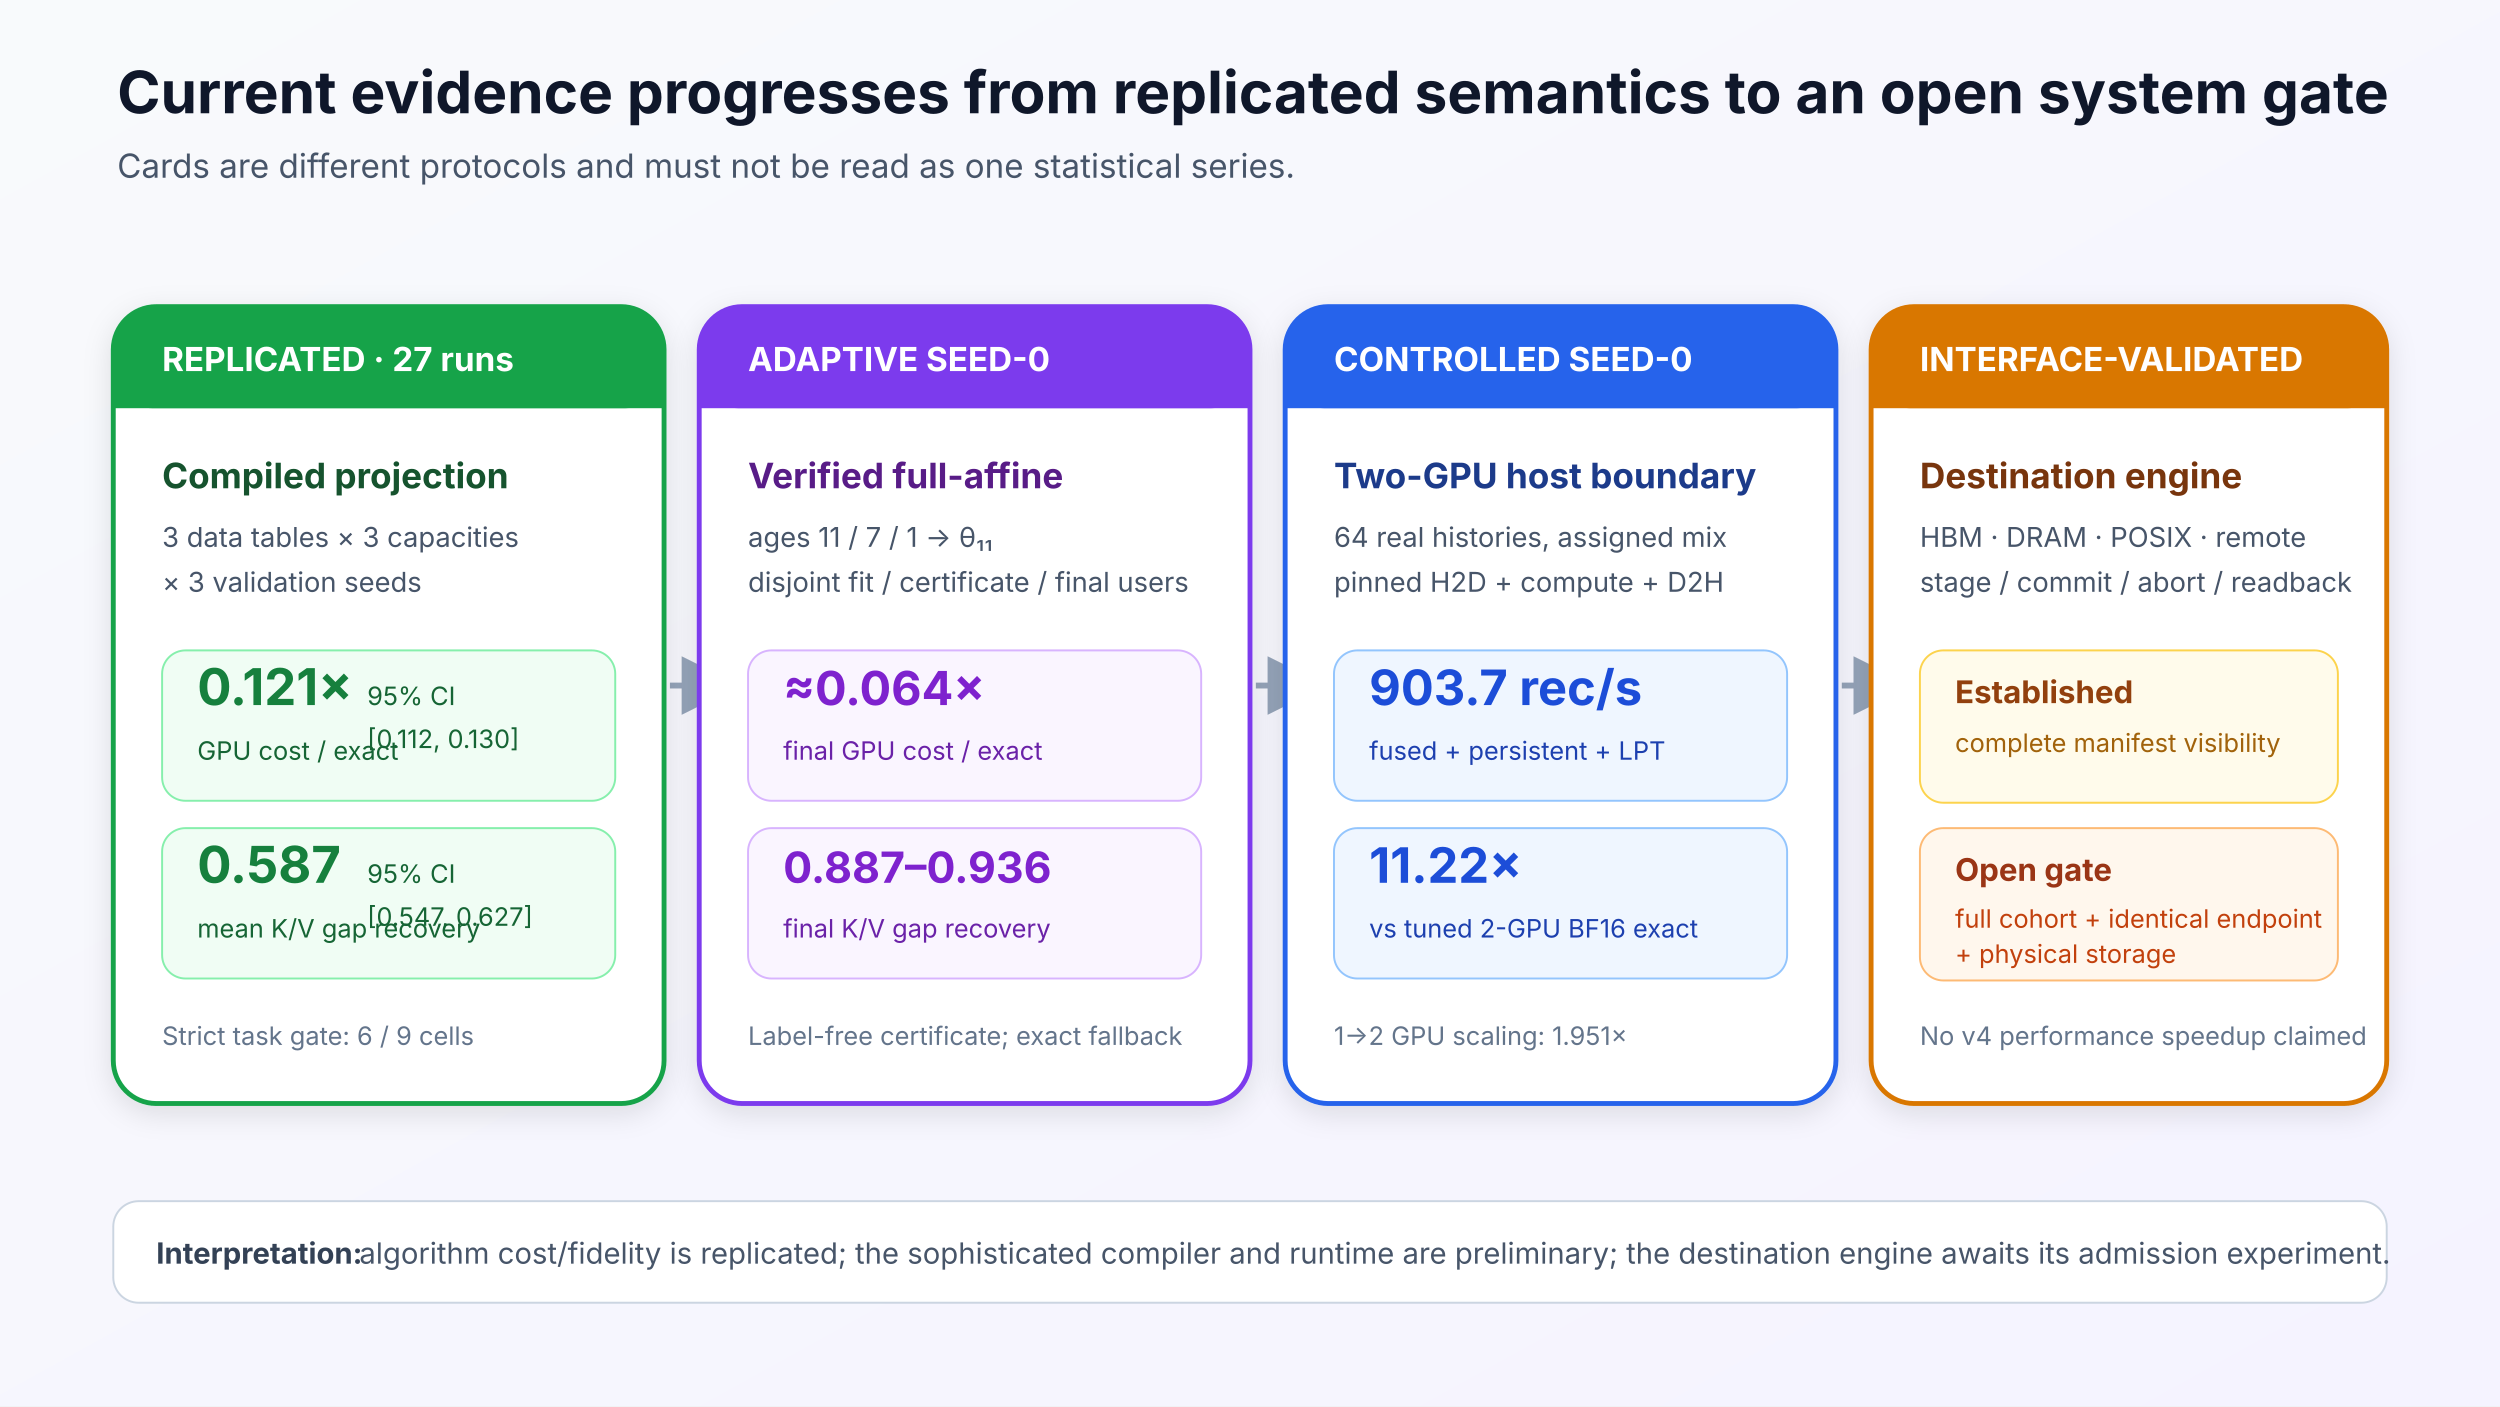
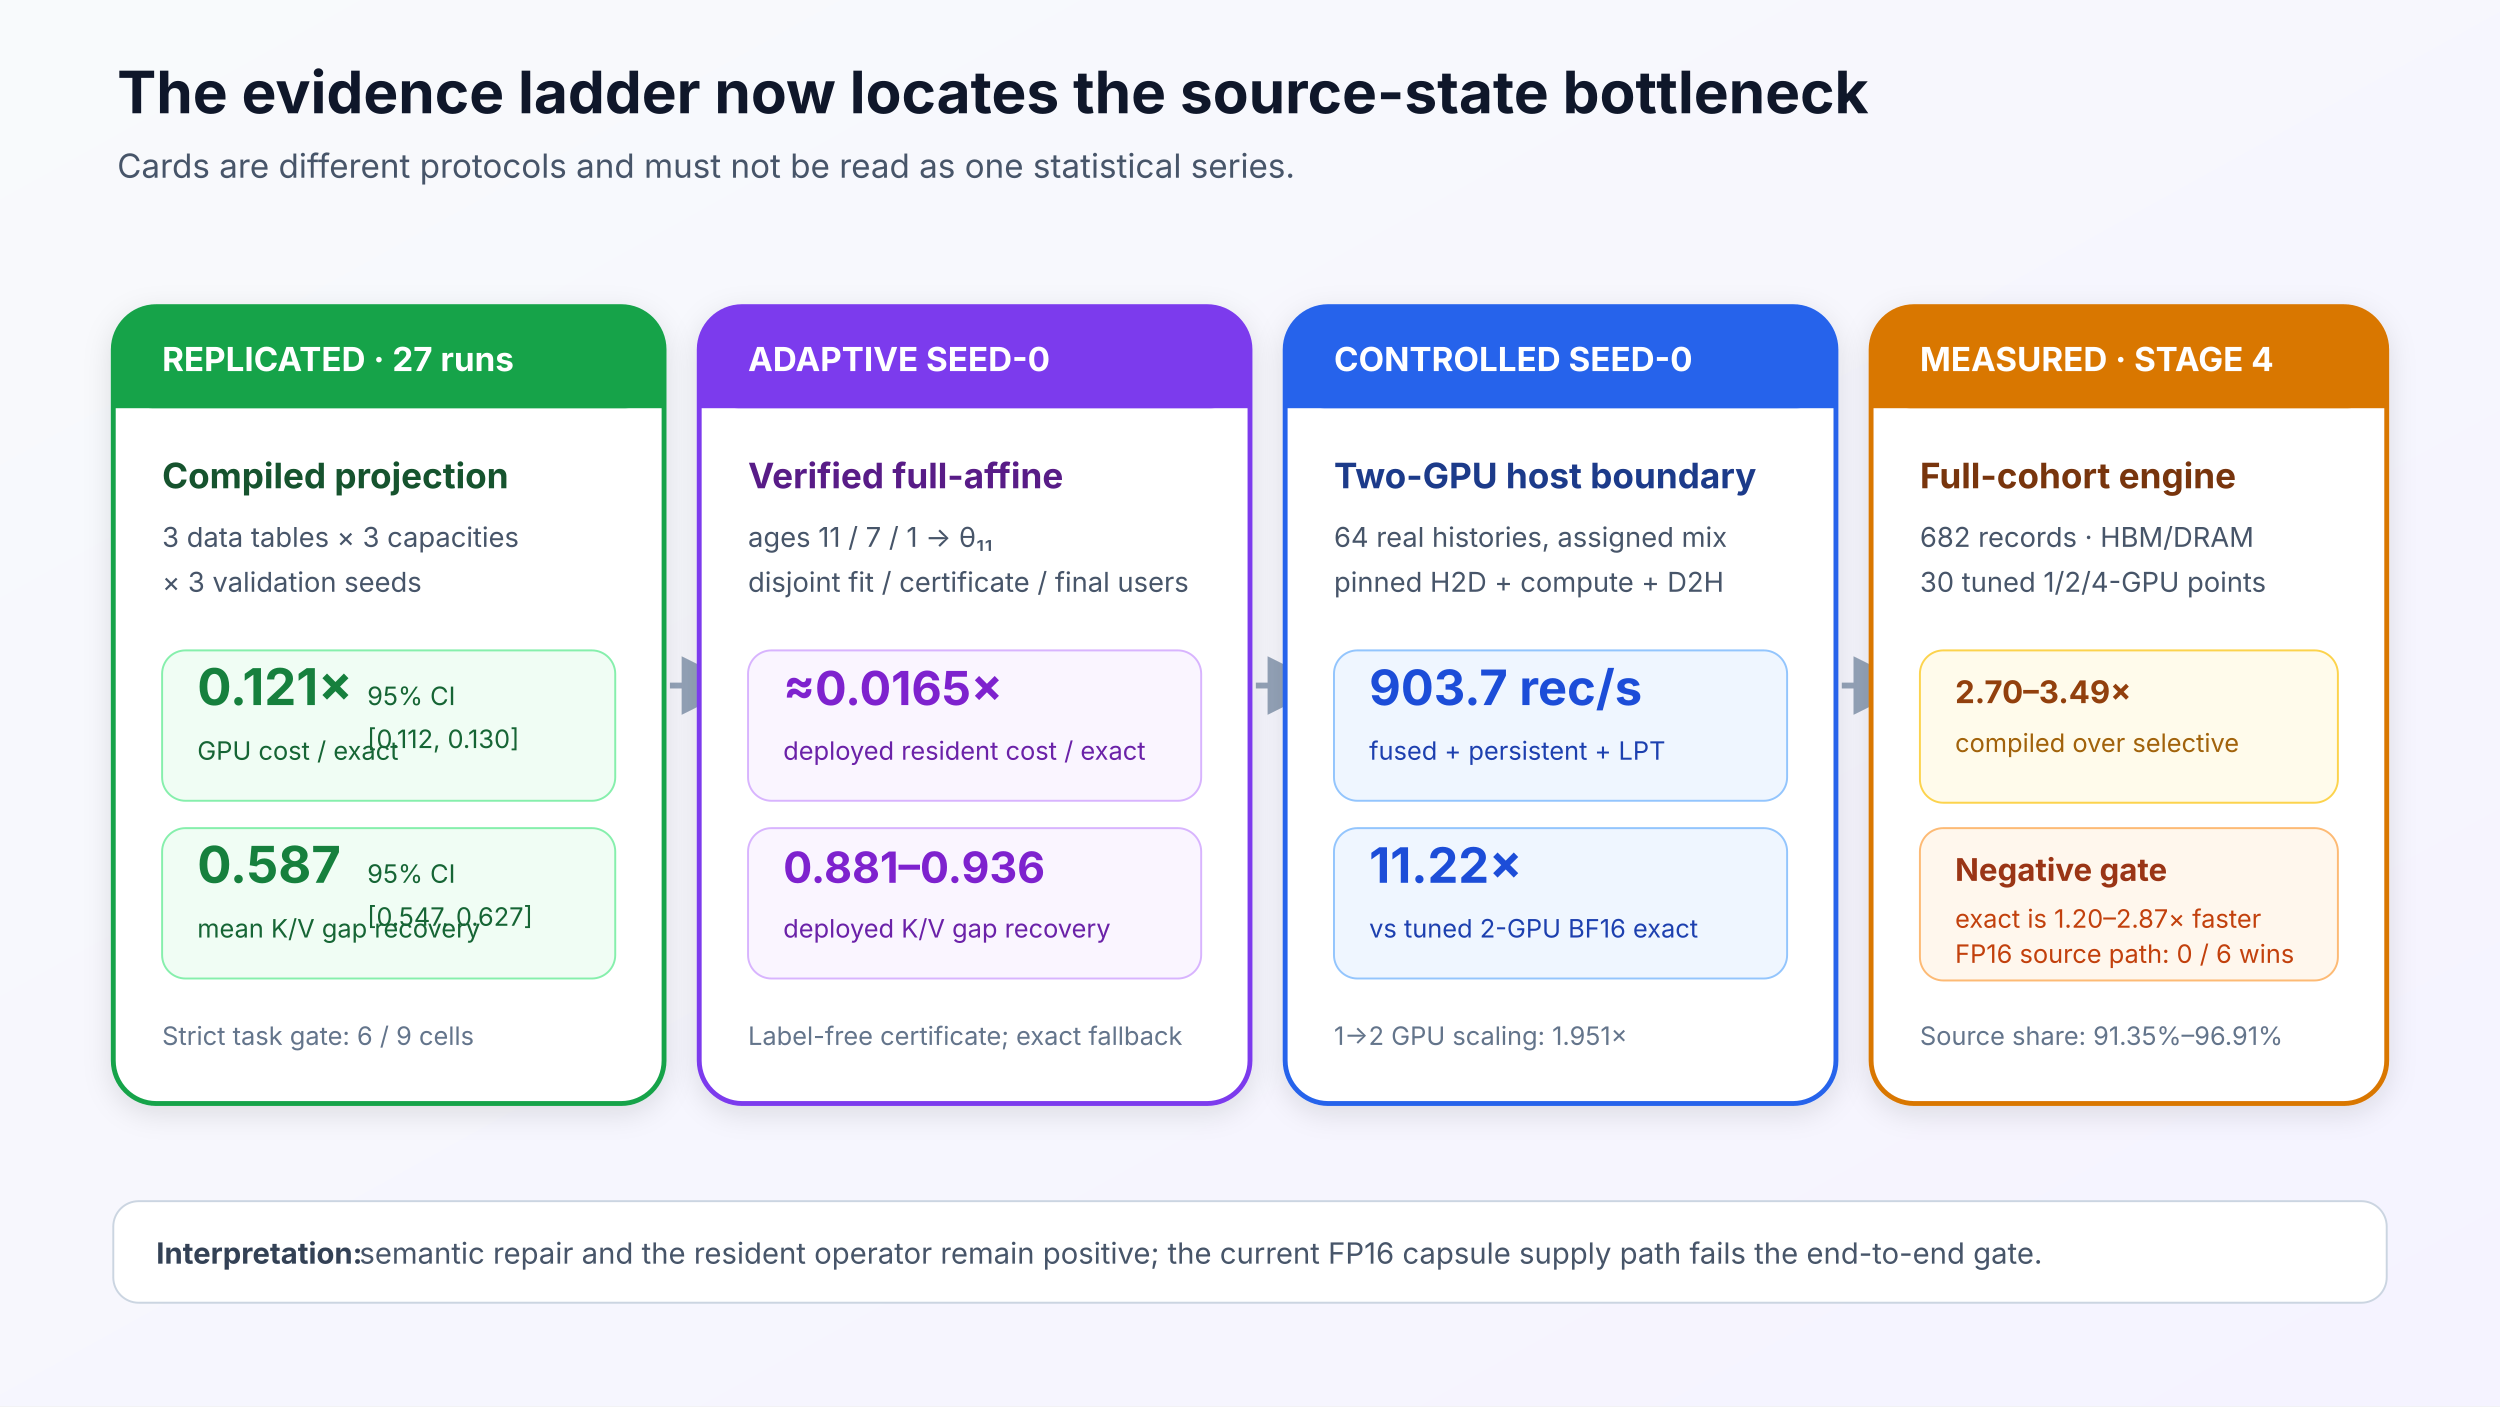
<svg xmlns="http://www.w3.org/2000/svg" width="1280" height="720" viewBox="0 0 1280 720">
  <defs>
    <linearGradient id="bg3" x1="0" y1="0" x2="1" y2="1">
      <stop offset="0" stop-color="#f8fafc" />
      <stop offset="1" stop-color="#f5f3ff" />
    </linearGradient>
    <filter id="s3" x="-20%" y="-20%" width="140%" height="140%">
      <feDropShadow dx="0" dy="4" stdDeviation="7" flood-color="#0f172a" flood-opacity="0.11" />
    </filter>
    <marker id="a3" markerWidth="10" markerHeight="10" refX="8" refY="5" orient="auto">
      <path d="M0,0 L10,5 L0,10 z" fill="#94a3b8" />
    </marker>
  </defs>
  <rect width="1280" height="720" fill="url(#bg3)" />
-   <text x="60" y="58" font-family="Inter,Arial,sans-serif" font-size="30" font-weight="700" fill="#0f172a">Current evidence progresses from replicated semantics to an open system gate</text>
+   <text x="60" y="58" font-family="Inter,Arial,sans-serif" font-size="30" font-weight="700" fill="#0f172a">The evidence ladder now locates the source-state bottleneck</text>
  <text x="60" y="91" font-family="Inter,Arial,sans-serif" font-size="17" fill="#475569">Cards are different protocols and must not be read as one statistical series.</text>
  <path d="M252 351 H373" fill="none" stroke="#94a3b8" stroke-width="3" stroke-dasharray="7 6" marker-end="url(#a3)" />
  <path d="M552 351 H673" fill="none" stroke="#94a3b8" stroke-width="3" stroke-dasharray="7 6" marker-end="url(#a3)" />
  <path d="M852 351 H973" fill="none" stroke="#94a3b8" stroke-width="3" stroke-dasharray="7 6" marker-end="url(#a3)" />
  <g filter="url(#s3)">
    <rect x="58" y="157" width="282" height="408" rx="22" fill="#ffffff" stroke="#16a34a" stroke-width="2.5" />
    <rect x="58" y="157" width="282" height="52" rx="20" fill="#16a34a" />
    <rect x="58" y="187" width="282" height="22" fill="#16a34a" />
    <text x="83" y="190" font-family="Inter,Arial,sans-serif" font-size="17" font-weight="700" fill="#ffffff">REPLICATED · 27 runs</text>
    <text x="83" y="250" font-family="Inter,Arial,sans-serif" font-size="18" font-weight="700" fill="#14532d">Compiled projection</text>
    <text x="83" y="280" font-family="Inter,Arial,sans-serif" font-size="14" fill="#475569">3 data tables × 3 capacities</text>
    <text x="83" y="303" font-family="Inter,Arial,sans-serif" font-size="14" fill="#475569">× 3 validation seeds</text>
    <rect x="83" y="333" width="232" height="77" rx="12" fill="#f0fdf4" stroke="#86efac" />
    <text x="101" y="361" font-family="Inter,Arial,sans-serif" font-size="26" font-weight="700" fill="#15803d">0.121×</text>
    <text x="101" y="389" font-family="Inter,Arial,sans-serif" font-size="13" fill="#166534">GPU cost / exact</text>
    <text x="188" y="361" font-family="Inter,Arial,sans-serif" font-size="13" fill="#166534">95% CI</text>
    <text x="188" y="383" font-family="Inter,Arial,sans-serif" font-size="13" fill="#166534">[0.112, 0.130]</text>
    <rect x="83" y="424" width="232" height="77" rx="12" fill="#f0fdf4" stroke="#86efac" />
    <text x="101" y="452" font-family="Inter,Arial,sans-serif" font-size="26" font-weight="700" fill="#15803d">0.587</text>
    <text x="101" y="480" font-family="Inter,Arial,sans-serif" font-size="13" fill="#166534">mean K/V gap recovery</text>
    <text x="188" y="452" font-family="Inter,Arial,sans-serif" font-size="13" fill="#166534">95% CI</text>
    <text x="188" y="474" font-family="Inter,Arial,sans-serif" font-size="13" fill="#166534">[0.547, 0.627]</text>
    <text x="83" y="535" font-family="Inter,Arial,sans-serif" font-size="13" fill="#64748b">Strict task gate: 6 / 9 cells</text>
  </g>
  <g filter="url(#s3)">
    <rect x="358" y="157" width="282" height="408" rx="22" fill="#ffffff" stroke="#7c3aed" stroke-width="2.5" />
    <rect x="358" y="157" width="282" height="52" rx="20" fill="#7c3aed" />
    <rect x="358" y="187" width="282" height="22" fill="#7c3aed" />
    <text x="383" y="190" font-family="Inter,Arial,sans-serif" font-size="17" font-weight="700" fill="#ffffff">ADAPTIVE SEED-0</text>
    <text x="383" y="250" font-family="Inter,Arial,sans-serif" font-size="18" font-weight="700" fill="#581c87">Verified full-affine</text>
    <text x="383" y="280" font-family="Inter,Arial,sans-serif" font-size="14" fill="#475569">ages 11 / 7 / 1 → θ₁₁</text>
    <text x="383" y="303" font-family="Inter,Arial,sans-serif" font-size="14" fill="#475569">disjoint fit / certificate / final users</text>
    <rect x="383" y="333" width="232" height="77" rx="12" fill="#faf5ff" stroke="#d8b4fe" />
-     <text x="401" y="361" font-family="Inter,Arial,sans-serif" font-size="24" font-weight="700" fill="#7e22ce">≈0.064×</text>
-     <text x="401" y="389" font-family="Inter,Arial,sans-serif" font-size="13" fill="#6b21a8">final GPU cost / exact</text>
+     <text x="401" y="361" font-family="Inter,Arial,sans-serif" font-size="24" font-weight="700" fill="#7e22ce">≈0.0165×</text>
+     <text x="401" y="389" font-family="Inter,Arial,sans-serif" font-size="13" fill="#6b21a8">deployed resident cost / exact</text>
    <rect x="383" y="424" width="232" height="77" rx="12" fill="#faf5ff" stroke="#d8b4fe" />
-     <text x="401" y="452" font-family="Inter,Arial,sans-serif" font-size="22" font-weight="700" fill="#7e22ce">0.887–0.936</text>
-     <text x="401" y="480" font-family="Inter,Arial,sans-serif" font-size="13" fill="#6b21a8">final K/V gap recovery</text>
+     <text x="401" y="452" font-family="Inter,Arial,sans-serif" font-size="22" font-weight="700" fill="#7e22ce">0.881–0.936</text>
+     <text x="401" y="480" font-family="Inter,Arial,sans-serif" font-size="13" fill="#6b21a8">deployed K/V gap recovery</text>
    <text x="383" y="535" font-family="Inter,Arial,sans-serif" font-size="13" fill="#64748b">Label-free certificate; exact fallback</text>
  </g>
  <g filter="url(#s3)">
    <rect x="658" y="157" width="282" height="408" rx="22" fill="#ffffff" stroke="#2563eb" stroke-width="2.5" />
    <rect x="658" y="157" width="282" height="52" rx="20" fill="#2563eb" />
    <rect x="658" y="187" width="282" height="22" fill="#2563eb" />
    <text x="683" y="190" font-family="Inter,Arial,sans-serif" font-size="17" font-weight="700" fill="#ffffff">CONTROLLED SEED-0</text>
    <text x="683" y="250" font-family="Inter,Arial,sans-serif" font-size="18" font-weight="700" fill="#1e3a8a">Two-GPU host boundary</text>
    <text x="683" y="280" font-family="Inter,Arial,sans-serif" font-size="14" fill="#475569">64 real histories, assigned mix</text>
    <text x="683" y="303" font-family="Inter,Arial,sans-serif" font-size="14" fill="#475569">pinned H2D + compute + D2H</text>
    <rect x="683" y="333" width="232" height="77" rx="12" fill="#eff6ff" stroke="#93c5fd" />
    <text x="701" y="361" font-family="Inter,Arial,sans-serif" font-size="25" font-weight="700" fill="#1d4ed8">903.7 rec/s</text>
    <text x="701" y="389" font-family="Inter,Arial,sans-serif" font-size="13" fill="#1e40af">fused + persistent + LPT</text>
    <rect x="683" y="424" width="232" height="77" rx="12" fill="#eff6ff" stroke="#93c5fd" />
    <text x="701" y="452" font-family="Inter,Arial,sans-serif" font-size="25" font-weight="700" fill="#1d4ed8">11.22×</text>
    <text x="701" y="480" font-family="Inter,Arial,sans-serif" font-size="13" fill="#1e40af">vs tuned 2-GPU BF16 exact</text>
    <text x="683" y="535" font-family="Inter,Arial,sans-serif" font-size="13" fill="#64748b">1→2 GPU scaling: 1.951×</text>
  </g>
  <g filter="url(#s3)">
    <rect x="958" y="157" width="264" height="408" rx="22" fill="#ffffff" stroke="#d97706" stroke-width="2.5" />
    <rect x="958" y="157" width="264" height="52" rx="20" fill="#d97706" />
    <rect x="958" y="187" width="264" height="22" fill="#d97706" />
-     <text x="983" y="190" font-family="Inter,Arial,sans-serif" font-size="17" font-weight="700" fill="#ffffff">INTERFACE-VALIDATED</text>
-     <text x="983" y="250" font-family="Inter,Arial,sans-serif" font-size="18" font-weight="700" fill="#78350f">Destination engine</text>
-     <text x="983" y="280" font-family="Inter,Arial,sans-serif" font-size="14" fill="#475569">HBM · DRAM · POSIX · remote</text>
-     <text x="983" y="303" font-family="Inter,Arial,sans-serif" font-size="14" fill="#475569">stage / commit / abort / readback</text>
+     <text x="983" y="190" font-family="Inter,Arial,sans-serif" font-size="17" font-weight="700" fill="#ffffff">MEASURED · STAGE 4</text>
+     <text x="983" y="250" font-family="Inter,Arial,sans-serif" font-size="18" font-weight="700" fill="#78350f">Full-cohort engine</text>
+     <text x="983" y="280" font-family="Inter,Arial,sans-serif" font-size="14" fill="#475569">682 records · HBM/DRAM</text>
+     <text x="983" y="303" font-family="Inter,Arial,sans-serif" font-size="14" fill="#475569">30 tuned 1/2/4-GPU points</text>
    <rect x="983" y="333" width="214" height="78" rx="12" fill="#fffbeb" stroke="#fcd34d" />
-     <text x="1001" y="360" font-family="Inter,Arial,sans-serif" font-size="16" font-weight="700" fill="#92400e">Established</text>
-     <text x="1001" y="385" font-family="Inter,Arial,sans-serif" font-size="13" fill="#a16207">complete manifest visibility</text>
+     <text x="1001" y="360" font-family="Inter,Arial,sans-serif" font-size="16" font-weight="700" fill="#92400e">2.70–3.49×</text>
+     <text x="1001" y="385" font-family="Inter,Arial,sans-serif" font-size="13" fill="#a16207">compiled over selective</text>
    <rect x="983" y="424" width="214" height="78" rx="12" fill="#fff7ed" stroke="#fdba74" />
-     <text x="1001" y="451" font-family="Inter,Arial,sans-serif" font-size="16" font-weight="700" fill="#9a3412">Open gate</text>
-     <text x="1001" y="475" font-family="Inter,Arial,sans-serif" font-size="13" fill="#c2410c">full cohort + identical endpoint</text>
-     <text x="1001" y="493" font-family="Inter,Arial,sans-serif" font-size="13" fill="#c2410c">+ physical storage</text>
-     <text x="983" y="535" font-family="Inter,Arial,sans-serif" font-size="13" fill="#64748b">No v4 performance speedup claimed</text>
+     <text x="1001" y="451" font-family="Inter,Arial,sans-serif" font-size="16" font-weight="700" fill="#9a3412">Negative gate</text>
+     <text x="1001" y="475" font-family="Inter,Arial,sans-serif" font-size="13" fill="#c2410c">exact is 1.20–2.87× faster</text>
+     <text x="1001" y="493" font-family="Inter,Arial,sans-serif" font-size="13" fill="#c2410c">FP16 source path: 0 / 6 wins</text>
+     <text x="983" y="535" font-family="Inter,Arial,sans-serif" font-size="13" fill="#64748b">Source share: 91.35%–96.91%</text>
  </g>
  <rect x="58" y="615" width="1164" height="52" rx="13" fill="#ffffff" stroke="#cbd5e1" />
  <text x="80" y="647" font-family="Inter,Arial,sans-serif" font-size="15" font-weight="700" fill="#334155">Interpretation:</text>
-   <text x="184" y="647" font-family="Inter,Arial,sans-serif" font-size="15" fill="#475569">algorithm cost/fidelity is replicated; the sophisticated compiler and runtime are preliminary; the destination engine awaits its admission experiment.</text>
+   <text x="184" y="647" font-family="Inter,Arial,sans-serif" font-size="15" fill="#475569">semantic repair and the resident operator remain positive; the current FP16 capsule supply path fails the end-to-end gate.</text>
</svg>
